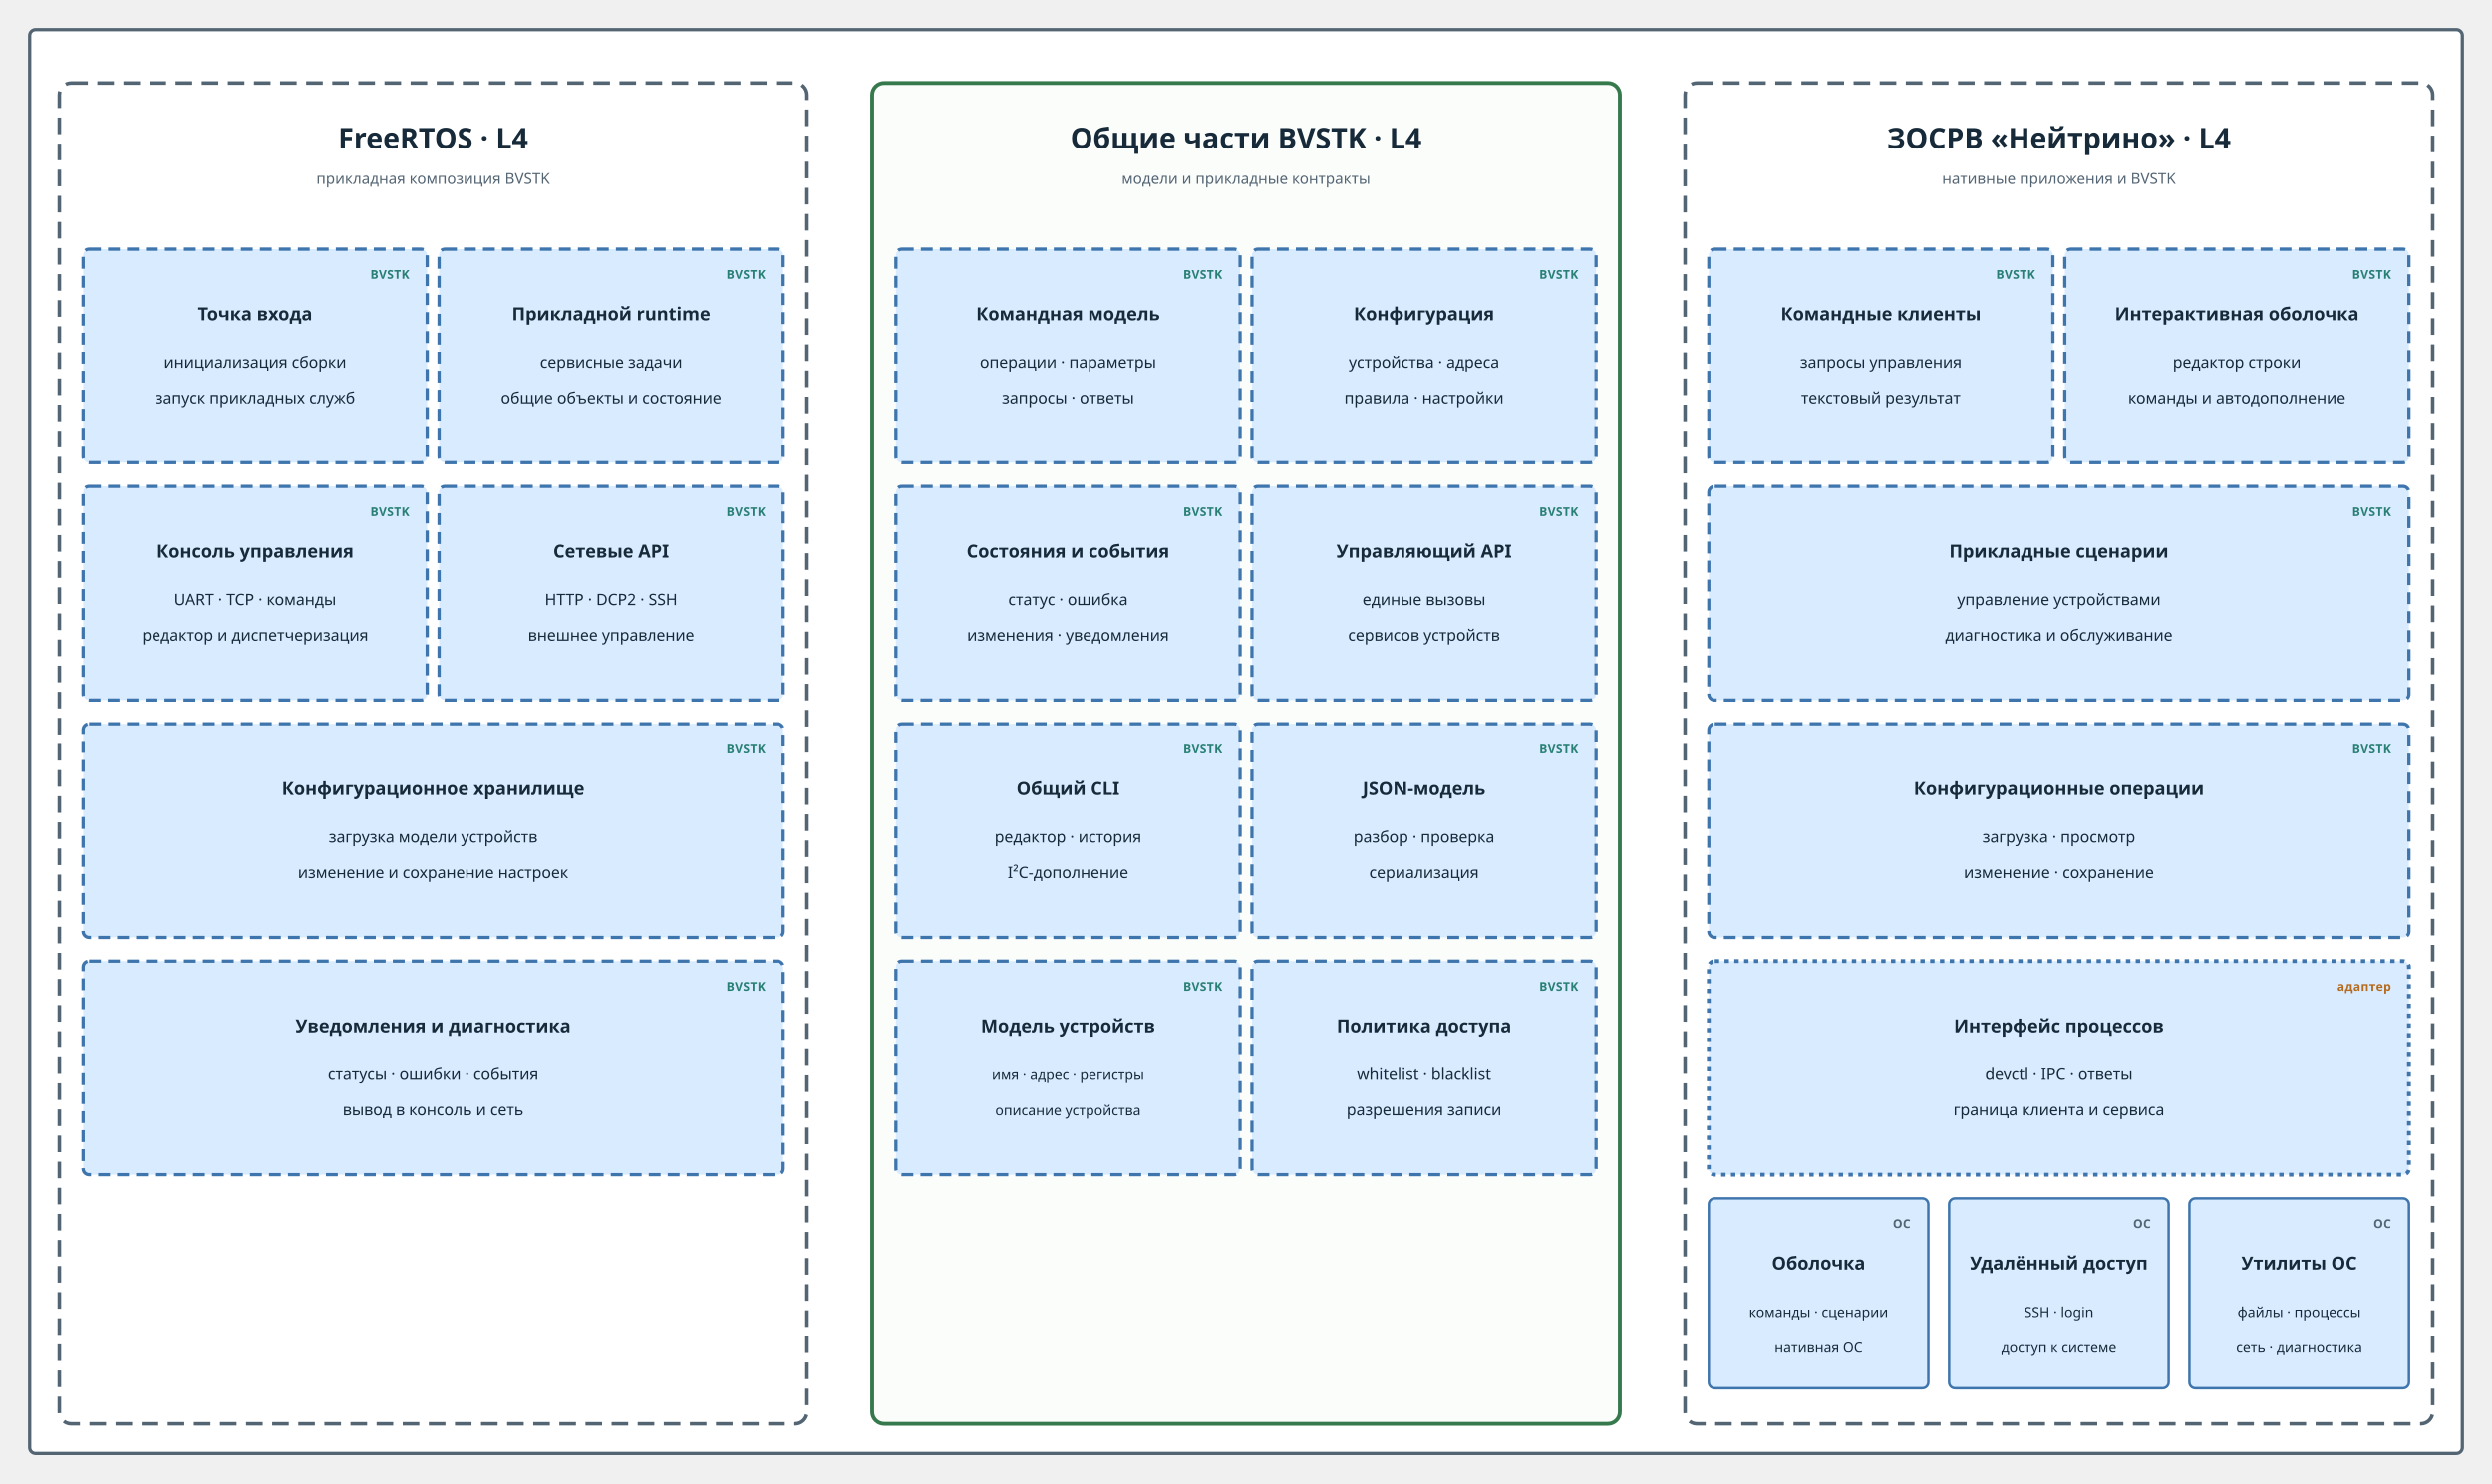
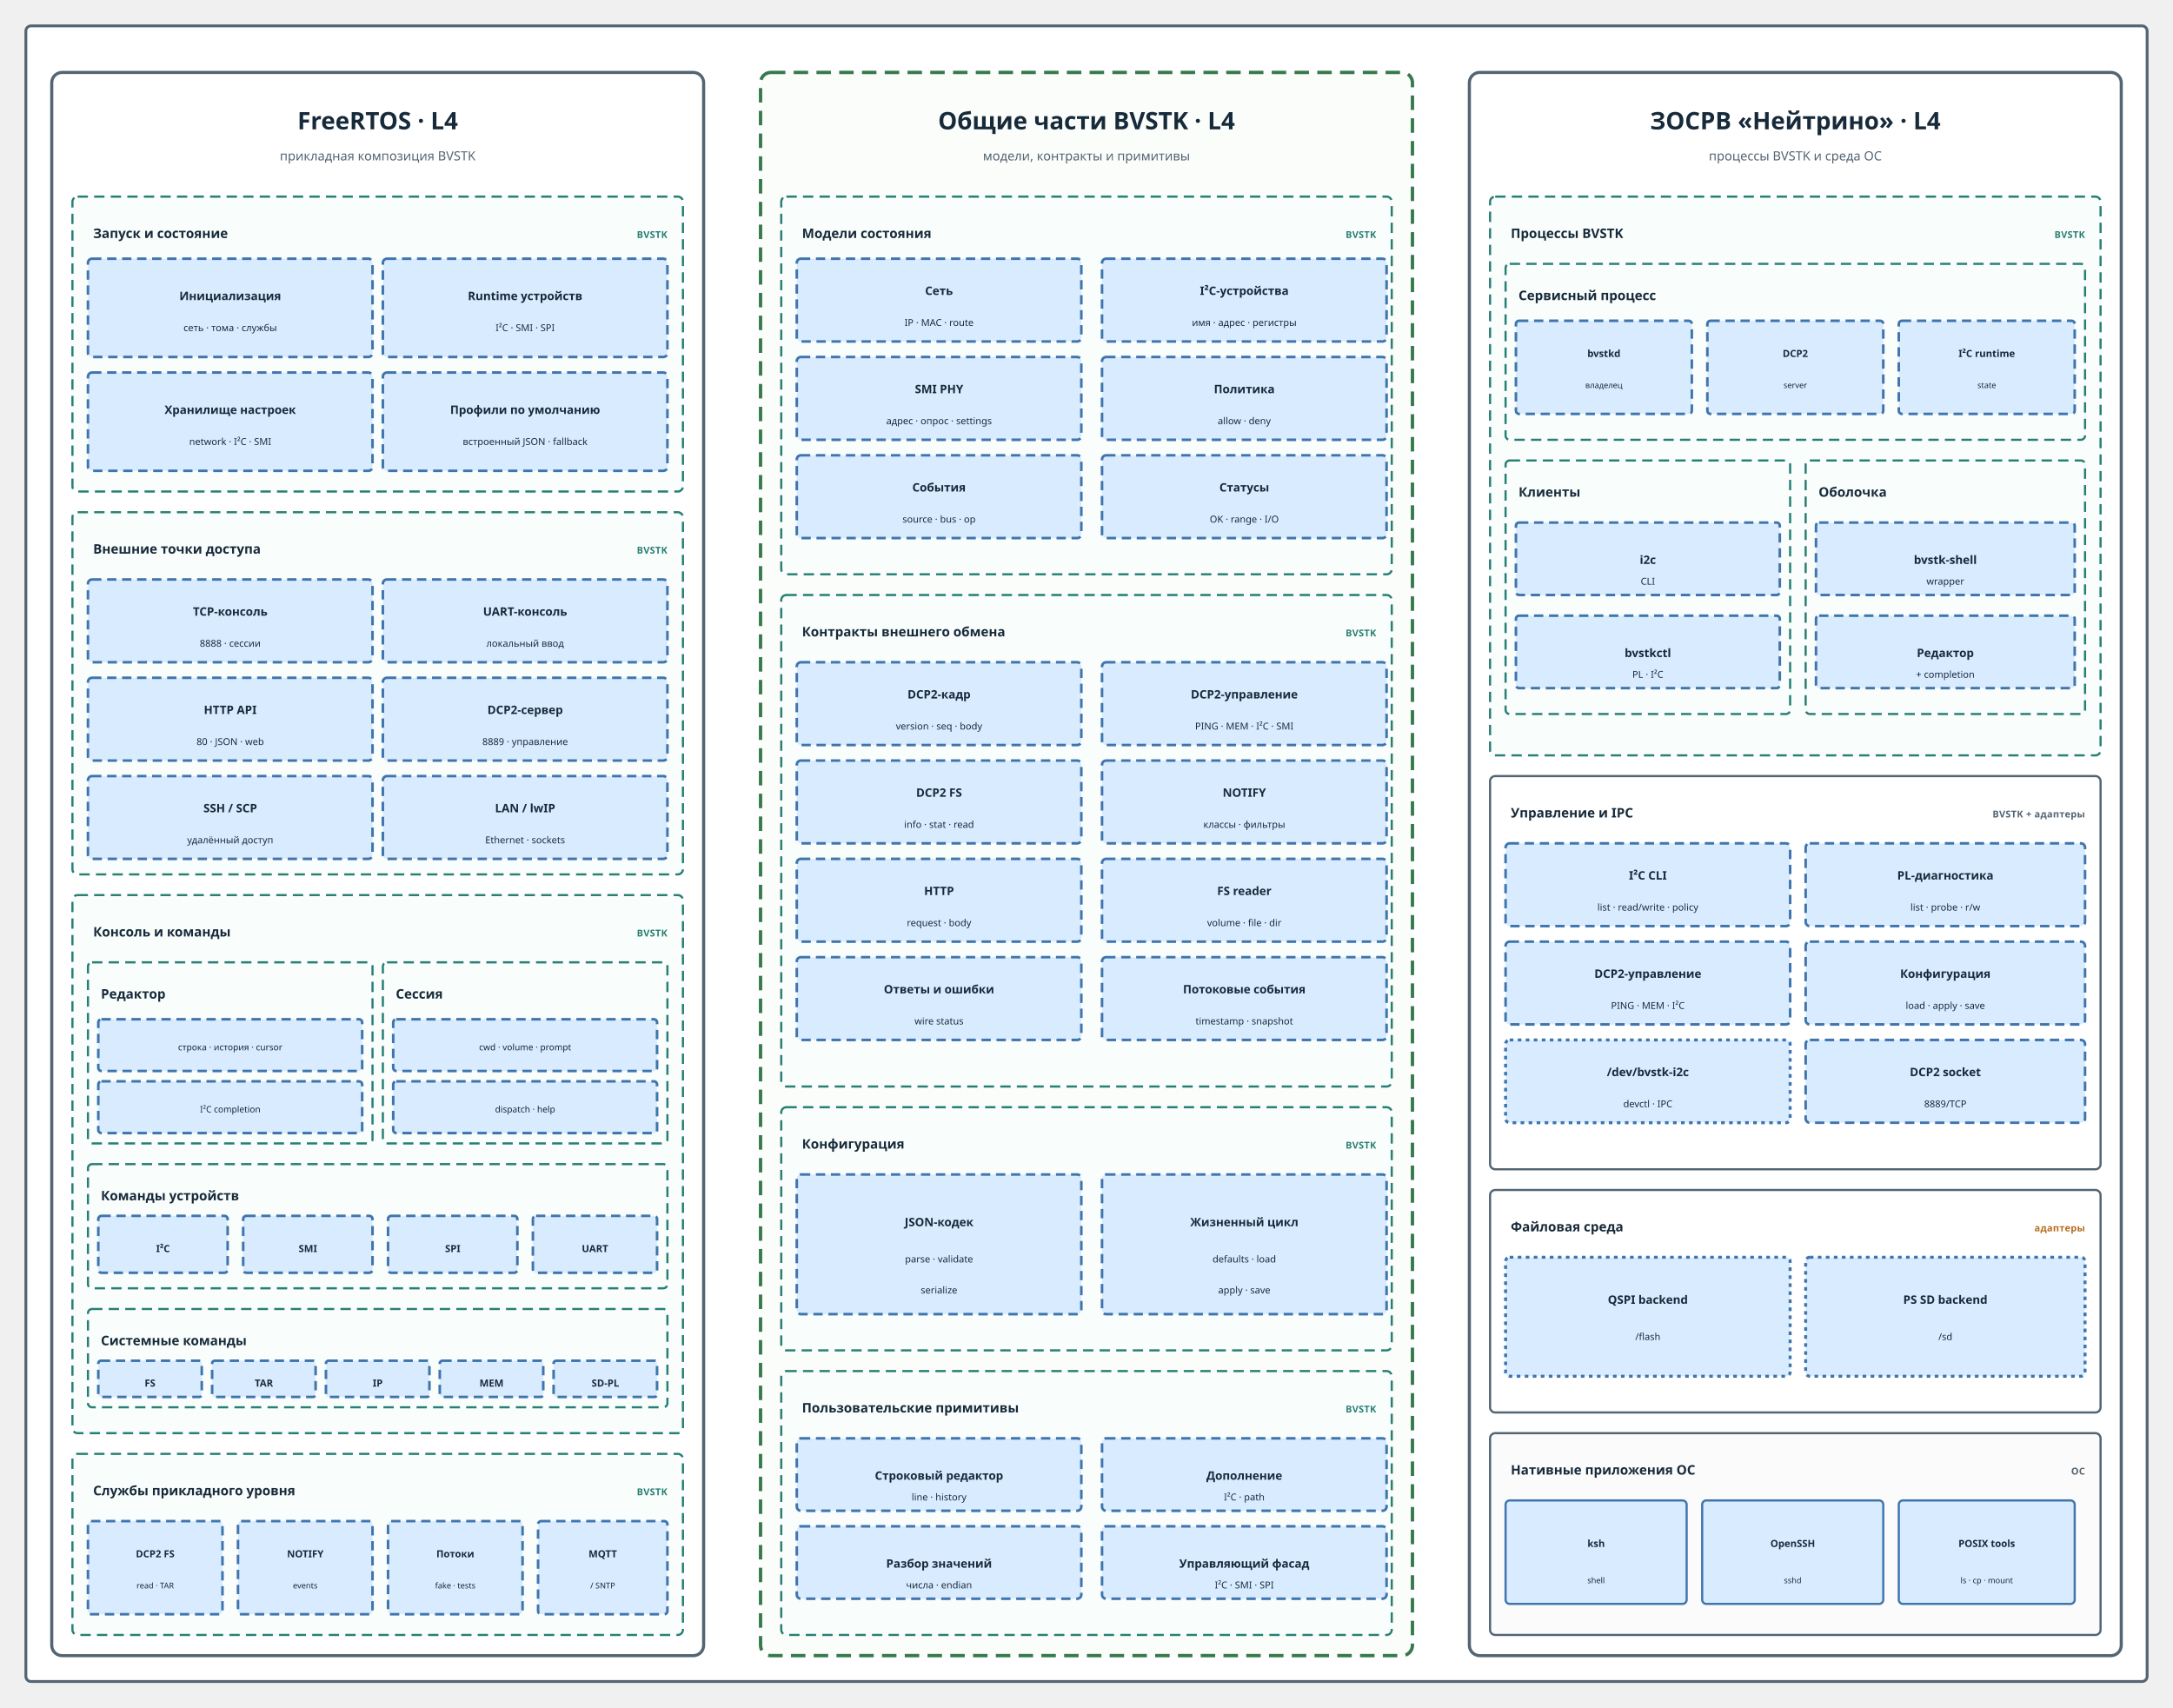
- <svg xmlns="http://www.w3.org/2000/svg" width="420mm" height="250mm" viewBox="0 0 420 250" version="1.1" id="bvstk-l4-architecture">
+ <svg xmlns="http://www.w3.org/2000/svg" width="420mm" height="330mm" viewBox="0 0 420 330" version="1.1" id="bvstk-l4-architecture">
  <defs id="defs">
    <style id="style">
      text { font-family: "Noto Sans", "DejaVu Sans", sans-serif; fill: #172a3a; stroke: none; text-anchor: middle; }
-       .panel-title { font-size: 4.8px; font-weight: 700; }
-       .panel-subtitle { font-size: 2.55px; font-weight: 400; }
-       .module-title { font-size: 3.05px; font-weight: 700; }
-       .module-text { font-size: 2.65px; font-weight: 500; }
-       .module-small { font-size: 2.35px; font-weight: 500; }
-       .origin { font-size: 2.05px; font-weight: 700; text-anchor: end; letter-spacing: 0.05px; }
+       .panel-title { font-size: 4.65px; font-weight: 700; }
+       .panel-subtitle { font-size: 2.45px; font-weight: 400; }
+       .group-title { font-size: 2.55px; font-weight: 700; text-anchor: start; }
+       .group-origin { font-size: 1.85px; font-weight: 700; text-anchor: end; letter-spacing: 0.04px; }
+       .module-title { font-size: 2.25px; font-weight: 700; }
+       .module-text { font-size: 1.85px; font-weight: 500; }
+       .module-small { font-size: 1.7px; font-weight: 500; }
+       .tiny-title { font-size: 1.9px; font-weight: 700; }
+       .tiny-text { font-size: 1.55px; font-weight: 500; }
      .muted { fill: #536473; }
      .frame { fill: #ffffff; stroke: #536473; stroke-width: 0.55; stroke-linejoin: round; }
-       .os-panel { fill: #ffffff; stroke: #536473; stroke-width: 0.6; stroke-dasharray: 2.8 1.6; stroke-linejoin: round; }
-       .common-panel { fill: #fbfdfb; stroke: #36794c; stroke-width: 0.65; stroke-linejoin: round; }
-       .module { stroke-width: 0.42; stroke-linejoin: round; }
-       .native { stroke-dasharray: none; }
-       .bvstk { stroke-width: 0.55; stroke-dasharray: 2 1.2; }
-       .adapter { stroke-width: 0.65; stroke-dasharray: 0.75 0.9; }
-       .origin-os { fill: #536473; }
+       .os-panel { fill: #ffffff; stroke: #536473; stroke-width: 0.6; stroke-linejoin: round; }
+       .common-panel { fill: #fbfdfb; stroke: #36794c; stroke-width: 0.65; stroke-dasharray: 2.8 1.6; stroke-linejoin: round; }
+       .group { stroke-width: 0.42; stroke-linejoin: round; }
+       .group-bvstk { fill: #f9fdfc; stroke: #287f73; stroke-dasharray: 2 1.2; }
+       .group-mixed { fill: #ffffff; stroke: #536473; }
+       .group-os { fill: #fbfbfb; stroke: #536473; }
+       .module { stroke-width: 0.38; stroke-linejoin: round; }
+       .bvstk { stroke: #287f73; stroke-width: 0.5; stroke-dasharray: 1.8 1.1; }
+       .adapter { stroke: #b56b1d; stroke-width: 0.58; stroke-dasharray: 0.7 0.85; }
+       .native { stroke: #536473; stroke-width: 0.42; stroke-dasharray: none; }
      .origin-bvstk { fill: #287f73; }
      .origin-adapter { fill: #b56b1d; }
+       .origin-os { fill: #536473; }
      /* Единая палитра уровней из levels.svg и interaction-схем. */
      .level-l0 { fill: #e9eef3; stroke: #607487; }
      .level-l1 { fill: #fff0d6; stroke: #b56b1d; }
      .level-l2 { fill: #ffd1c7; stroke: #c65b4e; }
      .level-l3 { fill: #d9f0ea; stroke: #287f73; }
      .level-l4 { fill: #d9ebff; stroke: #3f75ad; }
    </style>
  </defs>
  <g id="sheet">
-     <rect id="frame" class="frame" x="5" y="5" width="410" height="240" rx="1" />
+     <rect id="frame" class="frame" x="5" y="5" width="410" height="320" rx="1" />
    <g id="columns">
-       <rect id="freertos-panel" class="os-panel" x="10" y="14" width="126" height="226" rx="2" />
-       <rect id="common-panel" class="common-panel" x="147" y="14" width="126" height="226" rx="2" />
-       <rect id="neutrino-panel" class="os-panel" x="284" y="14" width="126" height="226" rx="2" />
+       <rect id="freertos-panel" class="os-panel" x="10" y="14" width="126" height="306" rx="2" />
+       <rect id="common-panel" class="common-panel" x="147" y="14" width="126" height="306" rx="2" />
+       <rect id="neutrino-panel" class="os-panel" x="284" y="14" width="126" height="306" rx="2" />
      <text id="freertos-title" class="panel-title" x="73" y="25">FreeRTOS · L4</text>
      <text id="freertos-subtitle" class="panel-subtitle muted" x="73" y="31">прикладная композиция BVSTK</text>
      <text id="common-title" class="panel-title" x="210" y="25">Общие части BVSTK · L4</text>
-       <text id="common-subtitle" class="panel-subtitle muted" x="210" y="31">модели и прикладные контракты</text>
+       <text id="common-subtitle" class="panel-subtitle muted" x="210" y="31">модели, контракты и примитивы</text>
      <text id="neutrino-title" class="panel-title" x="347" y="25">ЗОСРВ «Нейтрино» · L4</text>
-       <text id="neutrino-subtitle" class="panel-subtitle muted" x="347" y="31">нативные приложения и BVSTK</text>
-       <rect id="f-l4-entry" class="module level-l4 bvstk" x="14" y="42" width="58" height="36" rx="1" />
-       <text id="f-l4-entry-title" class="module-title" x="43" y="54">Точка входа</text>
-       <text id="f-l4-entry-text" class="module-text" x="43" y="62">инициализация сборки</text>
-       <text id="f-l4-entry-text-2" class="module-text" x="43" y="68">запуск прикладных служб</text>
-       <text id="f-l4-entry-origin" class="origin origin-bvstk" x="69" y="47">BVSTK</text>
-       <rect id="f-l4-runtime" class="module level-l4 bvstk" x="74" y="42" width="58" height="36" rx="1" />
-       <text id="f-l4-runtime-title" class="module-title" x="103" y="54">Прикладной runtime</text>
-       <text id="f-l4-runtime-text" class="module-text" x="103" y="62">сервисные задачи</text>
-       <text id="f-l4-runtime-text-2" class="module-text" x="103" y="68">общие объекты и состояние</text>
-       <text id="f-l4-runtime-origin" class="origin origin-bvstk" x="129" y="47">BVSTK</text>
-       <rect id="f-l4-console" class="module level-l4 bvstk" x="14" y="82" width="58" height="36" rx="1" />
-       <text id="f-l4-console-title" class="module-title" x="43" y="94">Консоль управления</text>
-       <text id="f-l4-console-text" class="module-text" x="43" y="102">UART · TCP · команды</text>
-       <text id="f-l4-console-text-2" class="module-text" x="43" y="108">редактор и диспетчеризация</text>
-       <text id="f-l4-console-origin" class="origin origin-bvstk" x="69" y="87">BVSTK</text>
-       <rect id="f-l4-network" class="module level-l4 bvstk" x="74" y="82" width="58" height="36" rx="1" />
-       <text id="f-l4-network-title" class="module-title" x="103" y="94">Сетевые API</text>
-       <text id="f-l4-network-text" class="module-text" x="103" y="102">HTTP · DCP2 · SSH</text>
-       <text id="f-l4-network-text-2" class="module-text" x="103" y="108">внешнее управление</text>
-       <text id="f-l4-network-origin" class="origin origin-bvstk" x="129" y="87">BVSTK</text>
-       <rect id="f-l4-config" class="module level-l4 bvstk" x="14" y="122" width="118" height="36" rx="1" />
-       <text id="f-l4-config-title" class="module-title" x="73" y="134">Конфигурационное хранилище</text>
-       <text id="f-l4-config-text" class="module-text" x="73" y="142">загрузка модели устройств</text>
-       <text id="f-l4-config-text-2" class="module-text" x="73" y="148">изменение и сохранение настроек</text>
-       <text id="f-l4-config-origin" class="origin origin-bvstk" x="129" y="127">BVSTK</text>
-       <rect id="f-l4-events" class="module level-l4 bvstk" x="14" y="162" width="118" height="36" rx="1" />
-       <text id="f-l4-events-title" class="module-title" x="73" y="174">Уведомления и диагностика</text>
-       <text id="f-l4-events-text" class="module-text" x="73" y="182">статусы · ошибки · события</text>
-       <text id="f-l4-events-text-2" class="module-text" x="73" y="188">вывод в консоль и сеть</text>
-       <text id="f-l4-events-origin" class="origin origin-bvstk" x="129" y="167">BVSTK</text>
-       <rect id="c-l4-command" class="module level-l4 bvstk" x="151" y="42" width="58" height="36" rx="1" />
-       <text id="c-l4-command-title" class="module-title" x="180" y="54">Командная модель</text>
-       <text id="c-l4-command-text" class="module-text" x="180" y="62">операции · параметры</text>
-       <text id="c-l4-command-text-2" class="module-text" x="180" y="68">запросы · ответы</text>
-       <text id="c-l4-command-origin" class="origin origin-bvstk" x="206" y="47">BVSTK</text>
-       <rect id="c-l4-config" class="module level-l4 bvstk" x="211" y="42" width="58" height="36" rx="1" />
-       <text id="c-l4-config-title" class="module-title" x="240" y="54">Конфигурация</text>
-       <text id="c-l4-config-text" class="module-text" x="240" y="62">устройства · адреса</text>
-       <text id="c-l4-config-text-2" class="module-text" x="240" y="68">правила · настройки</text>
-       <text id="c-l4-config-origin" class="origin origin-bvstk" x="266" y="47">BVSTK</text>
-       <rect id="c-l4-state" class="module level-l4 bvstk" x="151" y="82" width="58" height="36" rx="1" />
-       <text id="c-l4-state-title" class="module-title" x="180" y="94">Состояния и события</text>
-       <text id="c-l4-state-text" class="module-text" x="180" y="102">статус · ошибка</text>
-       <text id="c-l4-state-text-2" class="module-text" x="180" y="108">изменения · уведомления</text>
-       <text id="c-l4-state-origin" class="origin origin-bvstk" x="206" y="87">BVSTK</text>
-       <rect id="c-l4-control" class="module level-l4 bvstk" x="211" y="82" width="58" height="36" rx="1" />
-       <text id="c-l4-control-title" class="module-title" x="240" y="94">Управляющий API</text>
-       <text id="c-l4-control-text" class="module-text" x="240" y="102">единые вызовы</text>
-       <text id="c-l4-control-text-2" class="module-text" x="240" y="108">сервисов устройств</text>
-       <text id="c-l4-control-origin" class="origin origin-bvstk" x="266" y="87">BVSTK</text>
-       <rect id="c-l4-cli" class="module level-l4 bvstk" x="151" y="122" width="58" height="36" rx="1" />
-       <text id="c-l4-cli-title" class="module-title" x="180" y="134">Общий CLI</text>
-       <text id="c-l4-cli-text" class="module-text" x="180" y="142">редактор · история</text>
-       <text id="c-l4-cli-text-2" class="module-text" x="180" y="148">I²C-дополнение</text>
-       <text id="c-l4-cli-origin" class="origin origin-bvstk" x="206" y="127">BVSTK</text>
-       <rect id="c-l4-codec" class="module level-l4 bvstk" x="211" y="122" width="58" height="36" rx="1" />
-       <text id="c-l4-codec-title" class="module-title" x="240" y="134">JSON-модель</text>
-       <text id="c-l4-codec-text" class="module-text" x="240" y="142">разбор · проверка</text>
-       <text id="c-l4-codec-text-2" class="module-text" x="240" y="148">сериализация</text>
-       <text id="c-l4-codec-origin" class="origin origin-bvstk" x="266" y="127">BVSTK</text>
-       <rect id="c-l4-device-model" class="module level-l4 bvstk" x="151" y="162" width="58" height="36" rx="1" />
-       <text id="c-l4-device-model-title" class="module-title" x="180" y="174">Модель устройств</text>
-       <text id="c-l4-device-model-text" class="module-small" x="180" y="182">имя · адрес · регистры</text>
-       <text id="c-l4-device-model-text-2" class="module-small" x="180" y="188">описание устройства</text>
-       <text id="c-l4-device-model-origin" class="origin origin-bvstk" x="206" y="167">BVSTK</text>
-       <rect id="c-l4-policy" class="module level-l4 bvstk" x="211" y="162" width="58" height="36" rx="1" />
-       <text id="c-l4-policy-title" class="module-title" x="240" y="174">Политика доступа</text>
-       <text id="c-l4-policy-text" class="module-text" x="240" y="182">whitelist · blacklist</text>
-       <text id="c-l4-policy-text-2" class="module-text" x="240" y="188">разрешения записи</text>
-       <text id="c-l4-policy-origin" class="origin origin-bvstk" x="266" y="167">BVSTK</text>
-       <rect id="n-l4-clients" class="module level-l4 bvstk" x="288" y="42" width="58" height="36" rx="1" />
-       <text id="n-l4-clients-title" class="module-title" x="317" y="54">Командные клиенты</text>
-       <text id="n-l4-clients-text" class="module-text" x="317" y="62">запросы управления</text>
-       <text id="n-l4-clients-text-2" class="module-text" x="317" y="68">текстовый результат</text>
-       <text id="n-l4-clients-origin" class="origin origin-bvstk" x="343" y="47">BVSTK</text>
-       <rect id="n-l4-shell" class="module level-l4 bvstk" x="348" y="42" width="58" height="36" rx="1" />
-       <text id="n-l4-shell-title" class="module-title" x="377" y="54">Интерактивная оболочка</text>
-       <text id="n-l4-shell-text" class="module-text" x="377" y="62">редактор строки</text>
-       <text id="n-l4-shell-text-2" class="module-text" x="377" y="68">команды и автодополнение</text>
-       <text id="n-l4-shell-origin" class="origin origin-bvstk" x="403" y="47">BVSTK</text>
-       <rect id="n-l4-scenarios" class="module level-l4 bvstk" x="288" y="82" width="118" height="36" rx="1" />
-       <text id="n-l4-scenarios-title" class="module-title" x="347" y="94">Прикладные сценарии</text>
-       <text id="n-l4-scenarios-text" class="module-text" x="347" y="102">управление устройствами</text>
-       <text id="n-l4-scenarios-text-2" class="module-text" x="347" y="108">диагностика и обслуживание</text>
-       <text id="n-l4-scenarios-origin" class="origin origin-bvstk" x="403" y="87">BVSTK</text>
-       <rect id="n-l4-config" class="module level-l4 bvstk" x="288" y="122" width="118" height="36" rx="1" />
-       <text id="n-l4-config-title" class="module-title" x="347" y="134">Конфигурационные операции</text>
-       <text id="n-l4-config-text" class="module-text" x="347" y="142">загрузка · просмотр</text>
-       <text id="n-l4-config-text-2" class="module-text" x="347" y="148">изменение · сохранение</text>
-       <text id="n-l4-config-origin" class="origin origin-bvstk" x="403" y="127">BVSTK</text>
-       <rect id="n-l4-ipc" class="module level-l4 adapter" x="288" y="162" width="118" height="36" rx="1" />
-       <text id="n-l4-ipc-title" class="module-title" x="347" y="174">Интерфейс процессов</text>
-       <text id="n-l4-ipc-text" class="module-text" x="347" y="182">devctl · IPC · ответы</text>
-       <text id="n-l4-ipc-text-2" class="module-text" x="347" y="188">граница клиента и сервиса</text>
-       <text id="n-l4-ipc-origin" class="origin origin-adapter" x="403" y="167">адаптер</text>
-       <rect id="n-l4-native-shell" class="module level-l4 native" x="288" y="202" width="37" height="32" rx="1" />
-       <text id="n-l4-native-shell-title" class="module-title" x="306.5" y="214">Оболочка</text>
-       <text id="n-l4-native-shell-text" class="module-small" x="306.5" y="222">команды · сценарии</text>
-       <text id="n-l4-native-shell-text-2" class="module-small" x="306.5" y="228">нативная ОС</text>
-       <text id="n-l4-native-shell-origin" class="origin origin-os" x="322" y="207">ОС</text>
-       <rect id="n-l4-native-access" class="module level-l4 native" x="328.5" y="202" width="37" height="32" rx="1" />
-       <text id="n-l4-native-access-title" class="module-title" x="347" y="214">Удалённый доступ</text>
-       <text id="n-l4-native-access-text" class="module-small" x="347" y="222">SSH · login</text>
-       <text id="n-l4-native-access-text-2" class="module-small" x="347" y="228">доступ к системе</text>
-       <text id="n-l4-native-access-origin" class="origin origin-os" x="362.5" y="207">ОС</text>
-       <rect id="n-l4-native-tools" class="module level-l4 native" x="369" y="202" width="37" height="32" rx="1" />
-       <text id="n-l4-native-tools-title" class="module-title" x="387.5" y="214">Утилиты ОС</text>
-       <text id="n-l4-native-tools-text" class="module-small" x="387.5" y="222">файлы · процессы</text>
-       <text id="n-l4-native-tools-text-2" class="module-small" x="387.5" y="228">сеть · диагностика</text>
-       <text id="n-l4-native-tools-origin" class="origin origin-os" x="403" y="207">ОС</text>
+       <text id="neutrino-subtitle" class="panel-subtitle muted" x="347" y="31">процессы BVSTK и среда ОС</text>
+       <g id="f-start" class="group group-bvstk">
+         <rect x="14" y="38" width="118" height="57" rx="1" />
+         <text class="group-title" x="18" y="46">Запуск и состояние</text>
+         <text class="group-origin origin-bvstk" x="129" y="46">BVSTK</text>
+         <rect class="module level-l4 bvstk" x="17" y="50" width="55" height="19" rx="0.8" />
+         <text class="module-title" x="44.5" y="58">Инициализация</text>
+         <text class="module-text" x="44.5" y="64">сеть · тома · службы</text>
+         <rect class="module level-l4 bvstk" x="74" y="50" width="55" height="19" rx="0.8" />
+         <text class="module-title" x="101.5" y="58">Runtime устройств</text>
+         <text class="module-text" x="101.5" y="64">I²C · SMI · SPI</text>
+         <rect class="module level-l4 bvstk" x="17" y="72" width="55" height="19" rx="0.8" />
+         <text class="module-title" x="44.5" y="80">Хранилище настроек</text>
+         <text class="module-text" x="44.5" y="86">network · I²C · SMI</text>
+         <rect class="module level-l4 bvstk" x="74" y="72" width="55" height="19" rx="0.8" />
+         <text class="module-title" x="101.5" y="80">Профили по умолчанию</text>
+         <text class="module-text" x="101.5" y="86">встроенный JSON · fallback</text>
+       </g>
+       <g id="f-access" class="group group-bvstk">
+         <rect x="14" y="99" width="118" height="70" rx="1" />
+         <text class="group-title" x="18" y="107">Внешние точки доступа</text>
+         <text class="group-origin origin-bvstk" x="129" y="107">BVSTK</text>
+         <rect class="module level-l4 bvstk" x="17" y="112" width="55" height="16" rx="0.8" />
+         <text class="module-title" x="44.5" y="119">TCP-консоль</text>
+         <text class="module-text" x="44.5" y="125">8888 · сессии</text>
+         <rect class="module level-l4 bvstk" x="74" y="112" width="55" height="16" rx="0.8" />
+         <text class="module-title" x="101.5" y="119">UART-консоль</text>
+         <text class="module-text" x="101.5" y="125">локальный ввод</text>
+         <rect class="module level-l4 bvstk" x="17" y="131" width="55" height="16" rx="0.8" />
+         <text class="module-title" x="44.5" y="138">HTTP API</text>
+         <text class="module-text" x="44.5" y="144">80 · JSON · web</text>
+         <rect class="module level-l4 bvstk" x="74" y="131" width="55" height="16" rx="0.8" />
+         <text class="module-title" x="101.5" y="138">DCP2-сервер</text>
+         <text class="module-text" x="101.5" y="144">8889 · управление</text>
+         <rect class="module level-l4 bvstk" x="17" y="150" width="55" height="16" rx="0.8" />
+         <text class="module-title" x="44.5" y="157">SSH / SCP</text>
+         <text class="module-text" x="44.5" y="163">удалённый доступ</text>
+         <rect class="module level-l4 bvstk" x="74" y="150" width="55" height="16" rx="0.8" />
+         <text class="module-title" x="101.5" y="157">LAN / lwIP</text>
+         <text class="module-text" x="101.5" y="163">Ethernet · sockets</text>
+       </g>
+       <g id="f-console" class="group group-bvstk">
+         <rect x="14" y="173" width="118" height="104" rx="1" />
+         <text class="group-title" x="18" y="181">Консоль и команды</text>
+         <text class="group-origin origin-bvstk" x="129" y="181">BVSTK</text>
+         <g id="f-editor" class="group group-bvstk">
+           <rect x="17" y="186" width="55" height="35" rx="0.8" />
+           <text class="group-title" x="19.5" y="193">Редактор</text>
+           <rect class="module level-l4 bvstk" x="19" y="197" width="51" height="10" rx="0.6" />
+           <text class="module-small" x="44.5" y="203">строка · история · cursor</text>
+           <rect class="module level-l4 bvstk" x="19" y="209" width="51" height="10" rx="0.6" />
+           <text class="module-small" x="44.5" y="215">I²C completion</text>
+         </g>
+         <g id="f-routing" class="group group-bvstk">
+           <rect x="74" y="186" width="55" height="35" rx="0.8" />
+           <text class="group-title" x="76.5" y="193">Сессия</text>
+           <rect class="module level-l4 bvstk" x="76" y="197" width="51" height="10" rx="0.6" />
+           <text class="module-small" x="101.5" y="203">cwd · volume · prompt</text>
+           <rect class="module level-l4 bvstk" x="76" y="209" width="51" height="10" rx="0.6" />
+           <text class="module-small" x="101.5" y="215">dispatch · help</text>
+         </g>
+         <g id="f-device-commands" class="group group-bvstk">
+           <rect x="17" y="225" width="112" height="24" rx="0.8" />
+           <text class="group-title" x="19.5" y="232">Команды устройств</text>
+           <rect class="module level-l4 bvstk" x="19" y="235" width="25" height="11" rx="0.6" />
+           <text class="tiny-title" x="31.5" y="242">I²C</text>
+           <rect class="module level-l4 bvstk" x="47" y="235" width="25" height="11" rx="0.6" />
+           <text class="tiny-title" x="59.5" y="242">SMI</text>
+           <rect class="module level-l4 bvstk" x="75" y="235" width="25" height="11" rx="0.6" />
+           <text class="tiny-title" x="87.5" y="242">SPI</text>
+           <rect class="module level-l4 bvstk" x="103" y="235" width="24" height="11" rx="0.6" />
+           <text class="tiny-title" x="115" y="242">UART</text>
+         </g>
+         <g id="f-system-commands" class="group group-bvstk">
+           <rect x="17" y="253" width="112" height="19" rx="0.8" />
+           <text class="group-title" x="19.5" y="260">Системные команды</text>
+           <rect class="module level-l4 bvstk" x="19" y="263" width="20" height="7" rx="0.5" />
+           <text class="tiny-title" x="29" y="268">FS</text>
+           <rect class="module level-l4 bvstk" x="41" y="263" width="20" height="7" rx="0.5" />
+           <text class="tiny-title" x="51" y="268">TAR</text>
+           <rect class="module level-l4 bvstk" x="63" y="263" width="20" height="7" rx="0.5" />
+           <text class="tiny-title" x="73" y="268">IP</text>
+           <rect class="module level-l4 bvstk" x="85" y="263" width="20" height="7" rx="0.5" />
+           <text class="tiny-title" x="95" y="268">MEM</text>
+           <rect class="module level-l4 bvstk" x="107" y="263" width="20" height="7" rx="0.5" />
+           <text class="tiny-title" x="117" y="268">SD-PL</text>
+         </g>
+       </g>
+       <g id="f-services" class="group group-bvstk">
+         <rect x="14" y="281" width="118" height="35" rx="1" />
+         <text class="group-title" x="18" y="289">Службы прикладного уровня</text>
+         <text class="group-origin origin-bvstk" x="129" y="289">BVSTK</text>
+         <rect class="module level-l4 bvstk" x="17" y="294" width="26" height="18" rx="0.6" />
+         <text class="tiny-title" x="30" y="301">DCP2 FS</text>
+         <text class="tiny-text" x="30" y="307">read · TAR</text>
+         <rect class="module level-l4 bvstk" x="46" y="294" width="26" height="18" rx="0.6" />
+         <text class="tiny-title" x="59" y="301">NOTIFY</text>
+         <text class="tiny-text" x="59" y="307">events</text>
+         <rect class="module level-l4 bvstk" x="75" y="294" width="26" height="18" rx="0.6" />
+         <text class="tiny-title" x="88" y="301">Потоки</text>
+         <text class="tiny-text" x="88" y="307">fake · tests</text>
+         <rect class="module level-l4 bvstk" x="104" y="294" width="25" height="18" rx="0.6" />
+         <text class="tiny-title" x="116.5" y="301">MQTT</text>
+         <text class="tiny-text" x="116.5" y="307">/ SNTP</text>
+       </g>
+       <g id="c-models" class="group group-bvstk">
+         <rect x="151" y="38" width="118" height="73" rx="1" />
+         <text class="group-title" x="155" y="46">Модели состояния</text>
+         <text class="group-origin origin-bvstk" x="266" y="46">BVSTK</text>
+         <rect class="module level-l4 bvstk" x="154" y="50" width="55" height="16" rx="0.8" />
+         <text class="module-title" x="181.5" y="57">Сеть</text>
+         <text class="module-text" x="181.5" y="63">IP · MAC · route</text>
+         <rect class="module level-l4 bvstk" x="213" y="50" width="55" height="16" rx="0.8" />
+         <text class="module-title" x="240.5" y="57">I²C-устройства</text>
+         <text class="module-text" x="240.5" y="63">имя · адрес · регистры</text>
+         <rect class="module level-l4 bvstk" x="154" y="69" width="55" height="16" rx="0.8" />
+         <text class="module-title" x="181.5" y="76">SMI PHY</text>
+         <text class="module-text" x="181.5" y="82">адрес · опрос · settings</text>
+         <rect class="module level-l4 bvstk" x="213" y="69" width="55" height="16" rx="0.8" />
+         <text class="module-title" x="240.5" y="76">Политика</text>
+         <text class="module-text" x="240.5" y="82">allow · deny</text>
+         <rect class="module level-l4 bvstk" x="154" y="88" width="55" height="16" rx="0.8" />
+         <text class="module-title" x="181.5" y="95">События</text>
+         <text class="module-text" x="181.5" y="101">source · bus · op</text>
+         <rect class="module level-l4 bvstk" x="213" y="88" width="55" height="16" rx="0.8" />
+         <text class="module-title" x="240.5" y="95">Статусы</text>
+         <text class="module-text" x="240.5" y="101">OK · range · I/O</text>
+       </g>
+       <g id="c-contracts" class="group group-bvstk">
+         <rect x="151" y="115" width="118" height="95" rx="1" />
+         <text class="group-title" x="155" y="123">Контракты внешнего обмена</text>
+         <text class="group-origin origin-bvstk" x="266" y="123">BVSTK</text>
+         <rect class="module level-l4 bvstk" x="154" y="128" width="55" height="16" rx="0.8" />
+         <text class="module-title" x="181.5" y="135">DCP2-кадр</text>
+         <text class="module-text" x="181.5" y="141">version · seq · body</text>
+         <rect class="module level-l4 bvstk" x="213" y="128" width="55" height="16" rx="0.8" />
+         <text class="module-title" x="240.5" y="135">DCP2-управление</text>
+         <text class="module-text" x="240.5" y="141">PING · MEM · I²C · SMI</text>
+         <rect class="module level-l4 bvstk" x="154" y="147" width="55" height="16" rx="0.8" />
+         <text class="module-title" x="181.5" y="154">DCP2 FS</text>
+         <text class="module-text" x="181.5" y="160">info · stat · read</text>
+         <rect class="module level-l4 bvstk" x="213" y="147" width="55" height="16" rx="0.8" />
+         <text class="module-title" x="240.5" y="154">NOTIFY</text>
+         <text class="module-text" x="240.5" y="160">классы · фильтры</text>
+         <rect class="module level-l4 bvstk" x="154" y="166" width="55" height="16" rx="0.8" />
+         <text class="module-title" x="181.5" y="173">HTTP</text>
+         <text class="module-text" x="181.5" y="179">request · body</text>
+         <rect class="module level-l4 bvstk" x="213" y="166" width="55" height="16" rx="0.8" />
+         <text class="module-title" x="240.5" y="173">FS reader</text>
+         <text class="module-text" x="240.5" y="179">volume · file · dir</text>
+         <rect class="module level-l4 bvstk" x="154" y="185" width="55" height="16" rx="0.8" />
+         <text class="module-title" x="181.5" y="192">Ответы и ошибки</text>
+         <text class="module-text" x="181.5" y="198">wire status</text>
+         <rect class="module level-l4 bvstk" x="213" y="185" width="55" height="16" rx="0.8" />
+         <text class="module-title" x="240.5" y="192">Потоковые события</text>
+         <text class="module-text" x="240.5" y="198">timestamp · snapshot</text>
+       </g>
+       <g id="c-config" class="group group-bvstk">
+         <rect x="151" y="214" width="118" height="47" rx="1" />
+         <text class="group-title" x="155" y="222">Конфигурация</text>
+         <text class="group-origin origin-bvstk" x="266" y="222">BVSTK</text>
+         <rect class="module level-l4 bvstk" x="154" y="227" width="55" height="27" rx="0.8" />
+         <text class="module-title" x="181.5" y="237">JSON-кодек</text>
+         <text class="module-text" x="181.5" y="244">parse · validate</text>
+         <text class="module-text" x="181.5" y="250">serialize</text>
+         <rect class="module level-l4 bvstk" x="213" y="227" width="55" height="27" rx="0.8" />
+         <text class="module-title" x="240.5" y="237">Жизненный цикл</text>
+         <text class="module-text" x="240.5" y="244">defaults · load</text>
+         <text class="module-text" x="240.5" y="250">apply · save</text>
+       </g>
+       <g id="c-primitives" class="group group-bvstk">
+         <rect x="151" y="265" width="118" height="51" rx="1" />
+         <text class="group-title" x="155" y="273">Пользовательские примитивы</text>
+         <text class="group-origin origin-bvstk" x="266" y="273">BVSTK</text>
+         <rect class="module level-l4 bvstk" x="154" y="278" width="55" height="14" rx="0.8" />
+         <text class="module-title" x="181.5" y="286">Строковый редактор</text>
+         <text class="module-text" x="181.5" y="290">line · history</text>
+         <rect class="module level-l4 bvstk" x="213" y="278" width="55" height="14" rx="0.8" />
+         <text class="module-title" x="240.5" y="286">Дополнение</text>
+         <text class="module-text" x="240.5" y="290">I²C · path</text>
+         <rect class="module level-l4 bvstk" x="154" y="295" width="55" height="14" rx="0.8" />
+         <text class="module-title" x="181.5" y="303">Разбор значений</text>
+         <text class="module-text" x="181.5" y="307">числа · endian</text>
+         <rect class="module level-l4 bvstk" x="213" y="295" width="55" height="14" rx="0.8" />
+         <text class="module-title" x="240.5" y="303">Управляющий фасад</text>
+         <text class="module-text" x="240.5" y="307">I²C · SMI · SPI</text>
+       </g>
+       <g id="n-processes" class="group group-bvstk">
+         <rect x="288" y="38" width="118" height="108" rx="1" />
+         <text class="group-title" x="292" y="46">Процессы BVSTK</text>
+         <text class="group-origin origin-bvstk" x="403" y="46">BVSTK</text>
+         <g id="n-daemon" class="group group-bvstk">
+           <rect x="291" y="51" width="112" height="34" rx="0.8" />
+           <text class="group-title" x="293.5" y="58">Сервисный процесс</text>
+           <rect class="module level-l4 bvstk" x="293" y="62" width="34" height="18" rx="0.6" />
+           <text class="tiny-title" x="310" y="69">bvstkd</text>
+           <text class="tiny-text" x="310" y="75">владелец</text>
+           <rect class="module level-l4 bvstk" x="330" y="62" width="34" height="18" rx="0.6" />
+           <text class="tiny-title" x="347" y="69">DCP2</text>
+           <text class="tiny-text" x="347" y="75">server</text>
+           <rect class="module level-l4 bvstk" x="367" y="62" width="34" height="18" rx="0.6" />
+           <text class="tiny-title" x="384" y="69">I²C runtime</text>
+           <text class="tiny-text" x="384" y="75">state</text>
+         </g>
+         <g id="n-clients" class="group group-bvstk">
+           <rect x="291" y="89" width="55" height="49" rx="0.8" />
+           <text class="group-title" x="293.5" y="96">Клиенты</text>
+           <rect class="module level-l4 bvstk" x="293" y="101" width="51" height="14" rx="0.6" />
+           <text class="module-title" x="318.5" y="109">i2c</text>
+           <text class="module-text" x="318.5" y="113">CLI</text>
+           <rect class="module level-l4 bvstk" x="293" y="119" width="51" height="14" rx="0.6" />
+           <text class="module-title" x="318.5" y="127">bvstkctl</text>
+           <text class="module-text" x="318.5" y="131">PL · I²C</text>
+         </g>
+         <g id="n-shell" class="group group-bvstk">
+           <rect x="349" y="89" width="54" height="49" rx="0.8" />
+           <text class="group-title" x="351.5" y="96">Оболочка</text>
+           <rect class="module level-l4 bvstk" x="351" y="101" width="50" height="14" rx="0.6" />
+           <text class="module-title" x="376" y="109">bvstk-shell</text>
+           <text class="module-text" x="376" y="113">wrapper</text>
+           <rect class="module level-l4 bvstk" x="351" y="119" width="50" height="14" rx="0.6" />
+           <text class="module-title" x="376" y="127">Редактор</text>
+           <text class="module-text" x="376" y="131">+ completion</text>
+         </g>
+       </g>
+       <g id="n-control" class="group group-mixed">
+         <rect x="288" y="150" width="118" height="76" rx="1" />
+         <text class="group-title" x="292" y="158">Управление и IPC</text>
+         <text class="group-origin muted" x="403" y="158">BVSTK + адаптеры</text>
+         <rect class="module level-l4 bvstk" x="291" y="163" width="55" height="16" rx="0.8" />
+         <text class="module-title" x="318.5" y="170">I²C CLI</text>
+         <text class="module-text" x="318.5" y="176">list · read/write · policy</text>
+         <rect class="module level-l4 bvstk" x="349" y="163" width="54" height="16" rx="0.8" />
+         <text class="module-title" x="376" y="170">PL-диагностика</text>
+         <text class="module-text" x="376" y="176">list · probe · r/w</text>
+         <rect class="module level-l4 bvstk" x="291" y="182" width="55" height="16" rx="0.8" />
+         <text class="module-title" x="318.5" y="189">DCP2-управление</text>
+         <text class="module-text" x="318.5" y="195">PING · MEM · I²C</text>
+         <rect class="module level-l4 bvstk" x="349" y="182" width="54" height="16" rx="0.8" />
+         <text class="module-title" x="376" y="189">Конфигурация</text>
+         <text class="module-text" x="376" y="195">load · apply · save</text>
+         <rect class="module level-l4 adapter" x="291" y="201" width="55" height="16" rx="0.8" />
+         <text class="module-title" x="318.5" y="208">/dev/bvstk-i2c</text>
+         <text class="module-text" x="318.5" y="214">devctl · IPC</text>
+         <rect class="module level-l4 bvstk" x="349" y="201" width="54" height="16" rx="0.8" />
+         <text class="module-title" x="376" y="208">DCP2 socket</text>
+         <text class="module-text" x="376" y="214">8889/TCP</text>
+       </g>
+       <g id="n-storage" class="group group-mixed">
+         <rect x="288" y="230" width="118" height="43" rx="1" />
+         <text class="group-title" x="292" y="238">Файловая среда</text>
+         <text class="group-origin origin-adapter" x="403" y="238">адаптеры</text>
+         <rect class="module level-l4 adapter" x="291" y="243" width="55" height="23" rx="0.8" />
+         <text class="module-title" x="318.5" y="252">QSPI backend</text>
+         <text class="module-text" x="318.5" y="259">/flash</text>
+         <rect class="module level-l4 adapter" x="349" y="243" width="54" height="23" rx="0.8" />
+         <text class="module-title" x="376" y="252">PS SD backend</text>
+         <text class="module-text" x="376" y="259">/sd</text>
+       </g>
+       <g id="n-native" class="group group-os">
+         <rect x="288" y="277" width="118" height="39" rx="1" />
+         <text class="group-title" x="292" y="285">Нативные приложения ОС</text>
+         <text class="group-origin origin-os" x="403" y="285">ОС</text>
+         <rect class="module level-l4 native" x="291" y="290" width="35" height="20" rx="0.8" />
+         <text class="tiny-title" x="308.5" y="299">ksh</text>
+         <text class="tiny-text" x="308.5" y="306">shell</text>
+         <rect class="module level-l4 native" x="329" y="290" width="35" height="20" rx="0.8" />
+         <text class="tiny-title" x="346.5" y="299">OpenSSH</text>
+         <text class="tiny-text" x="346.5" y="306">sshd</text>
+         <rect class="module level-l4 native" x="367" y="290" width="34" height="20" rx="0.8" />
+         <text class="tiny-title" x="384" y="299">POSIX tools</text>
+         <text class="tiny-text" x="384" y="306">ls · cp · mount</text>
+       </g>
    </g>
  </g>
</svg>
